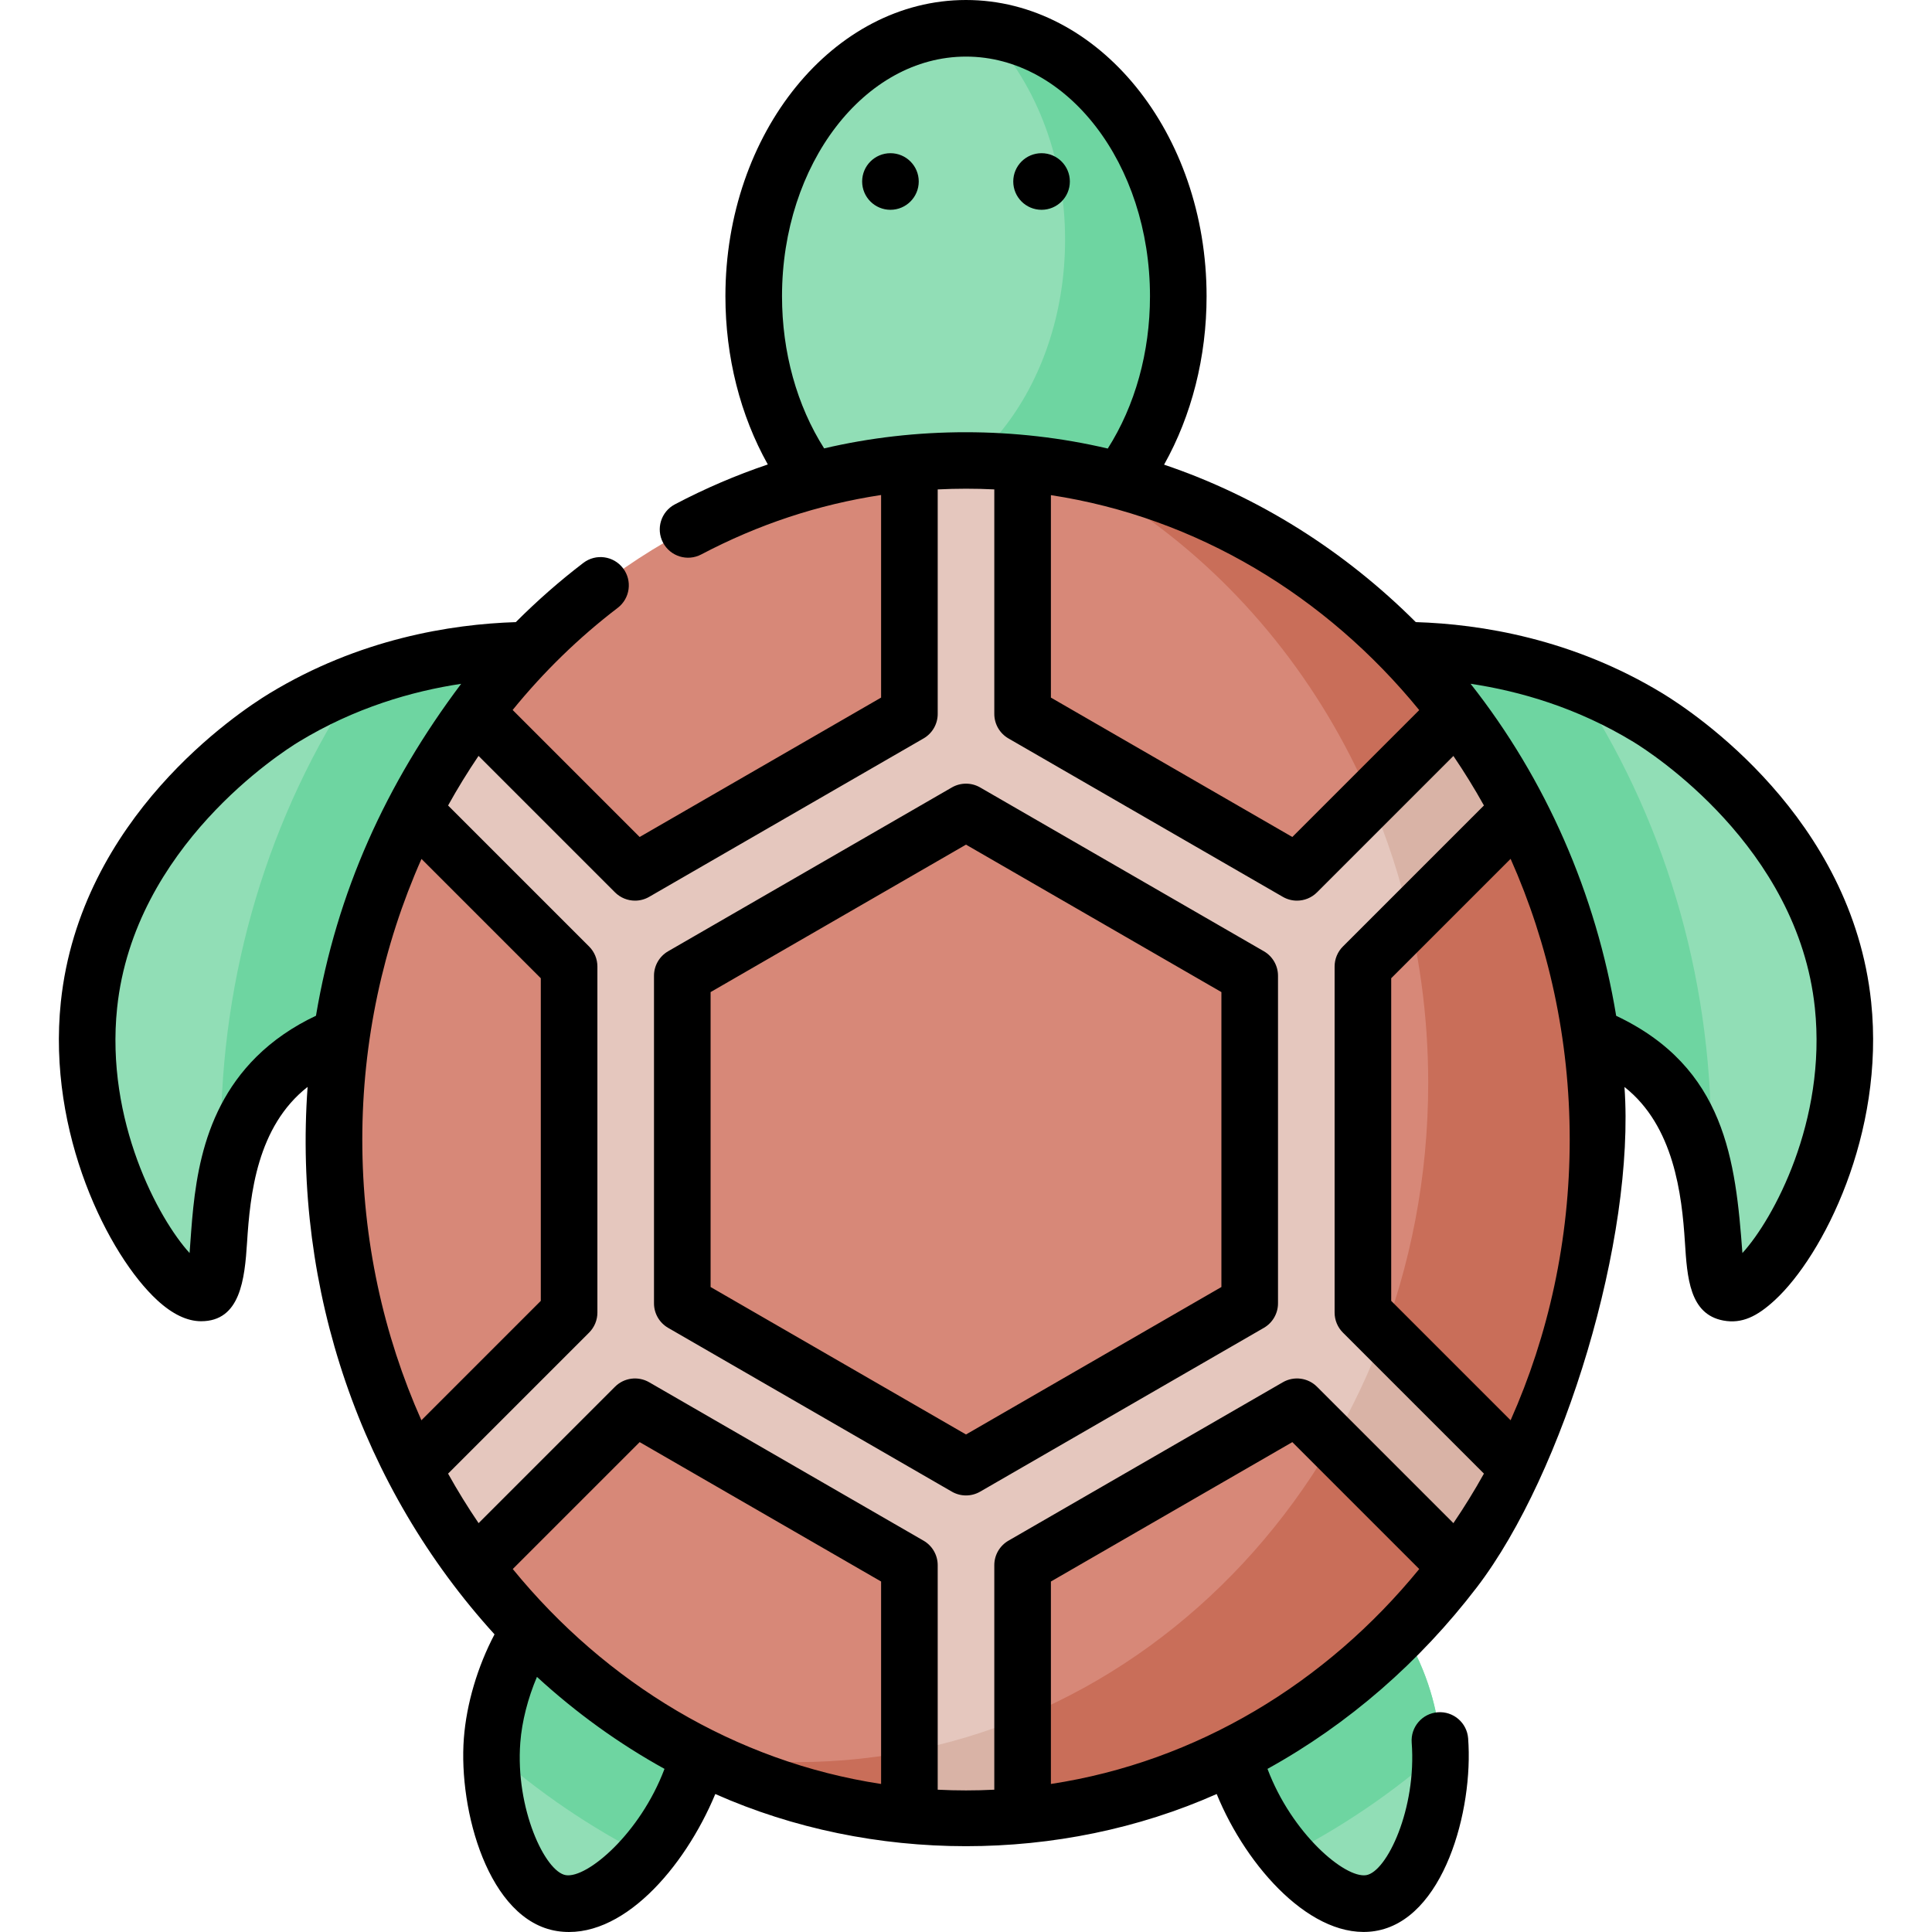
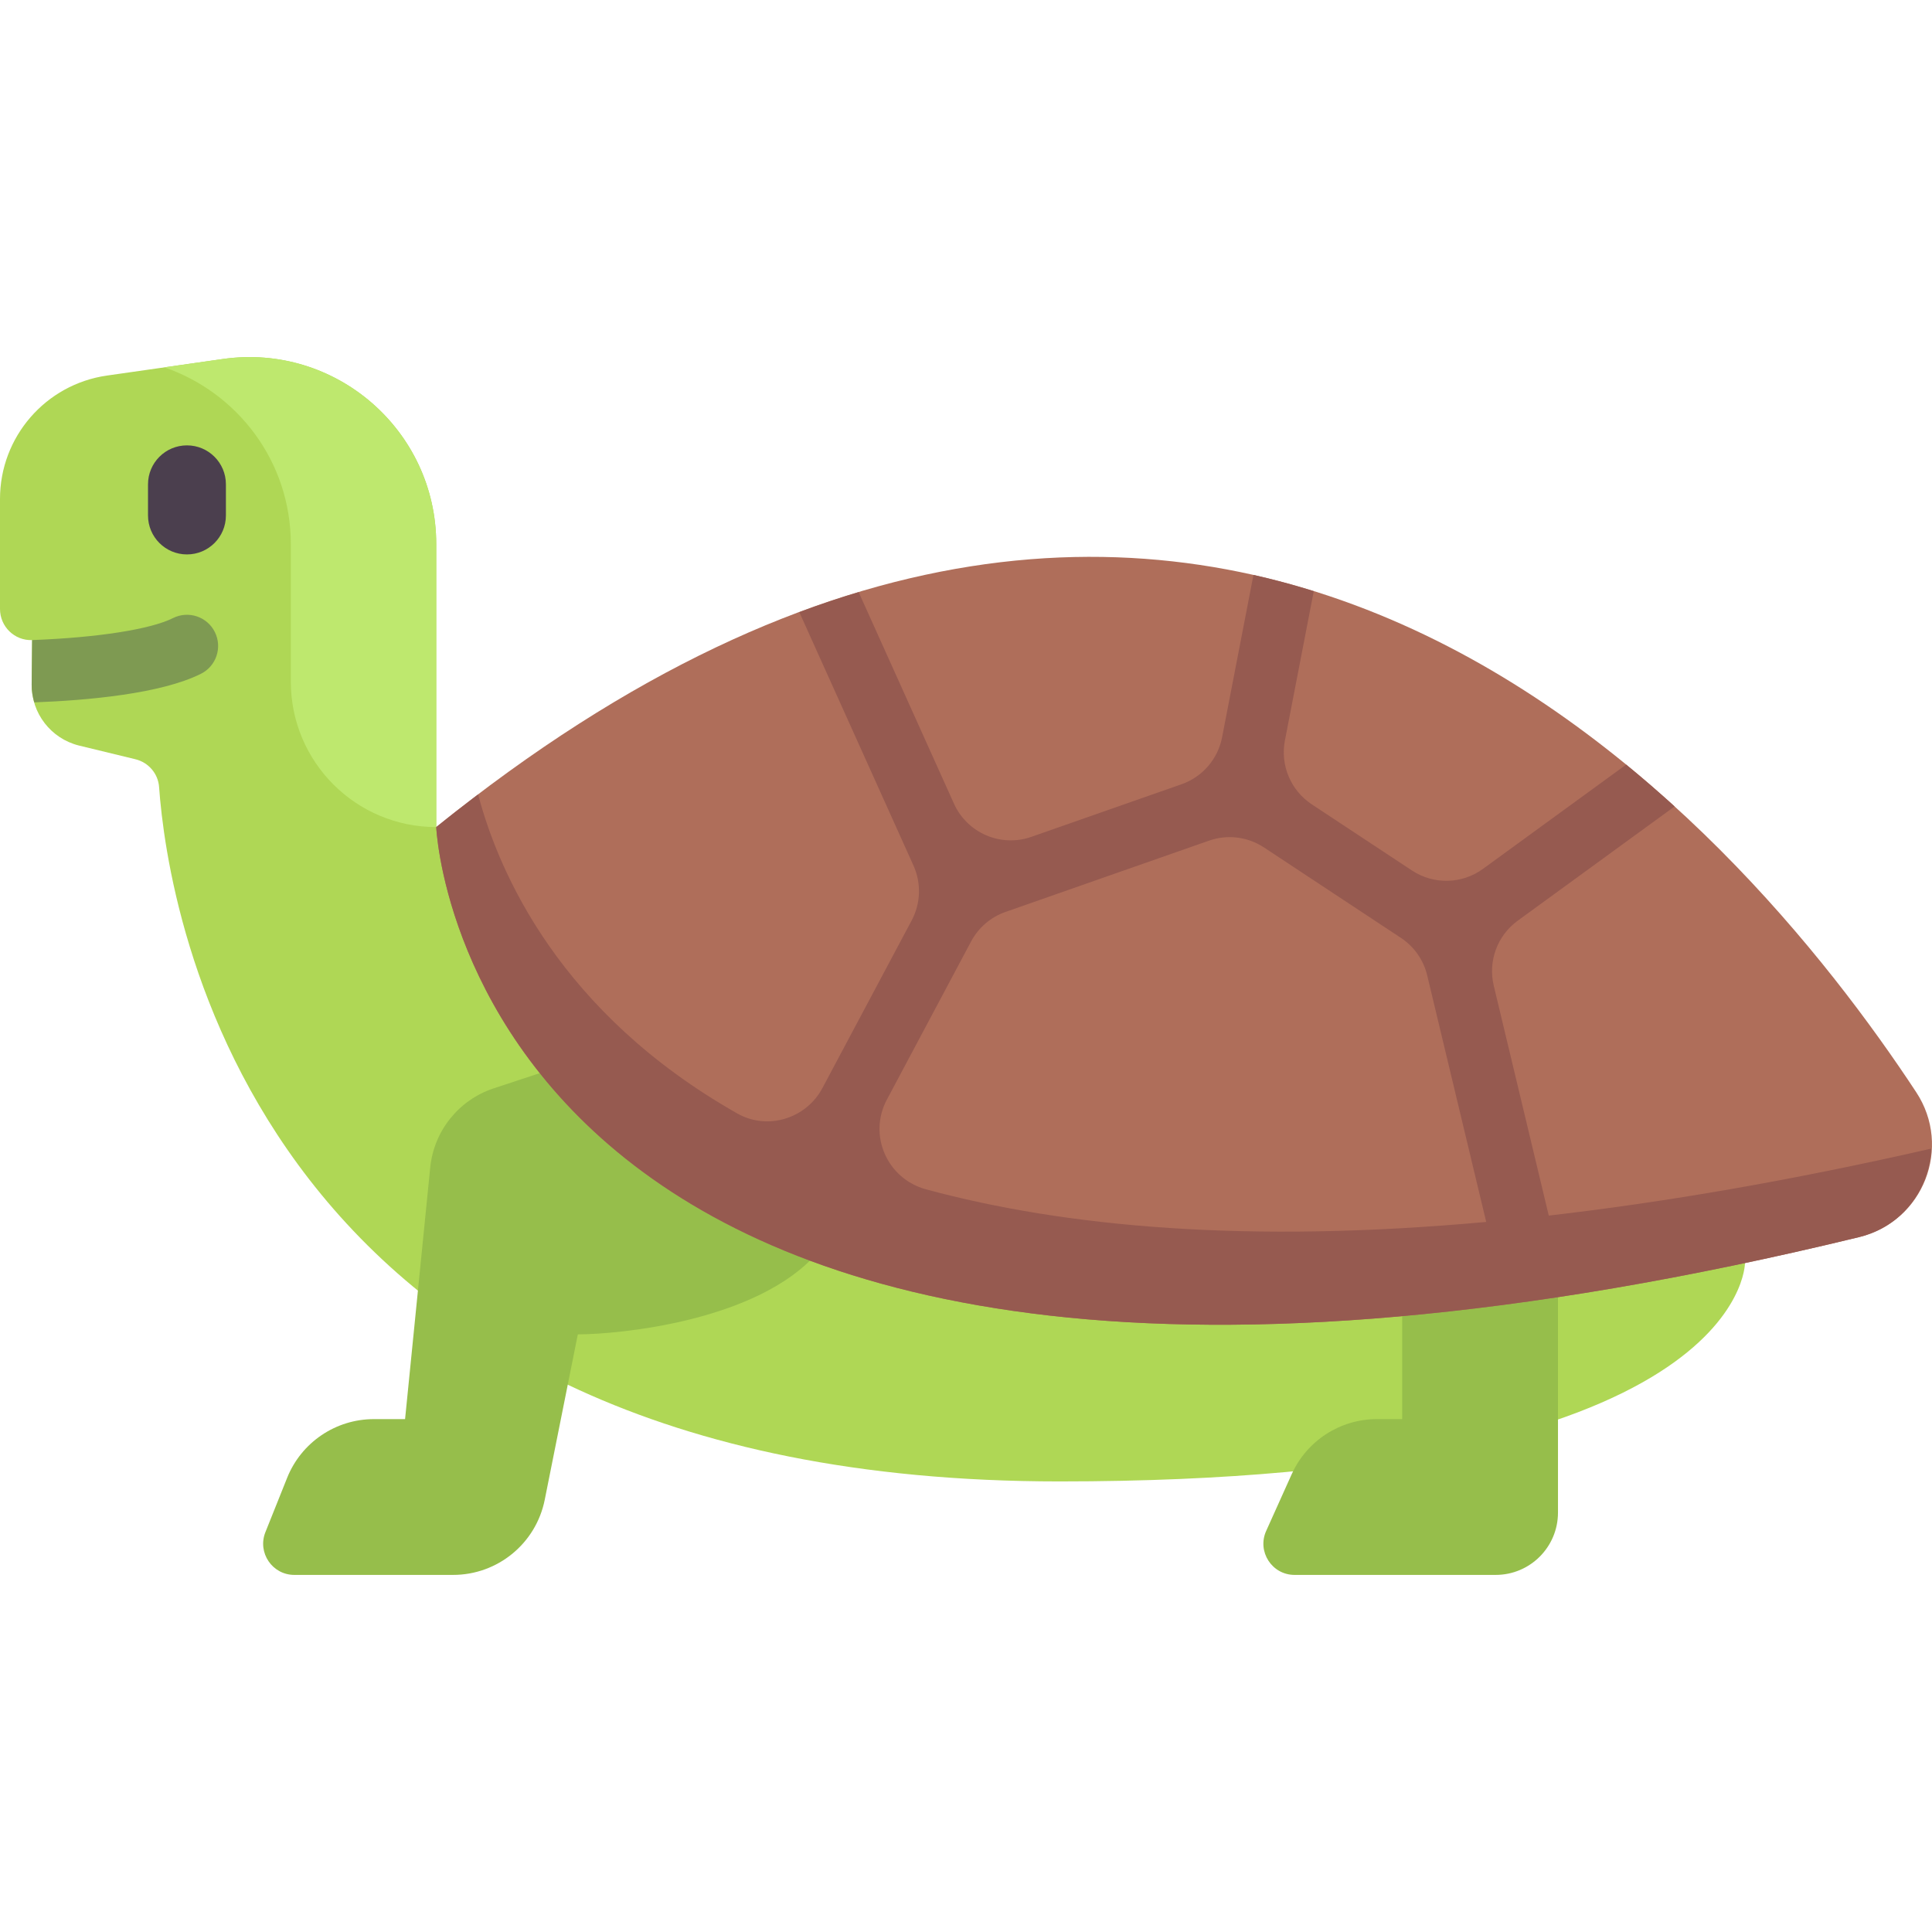
- <svg xmlns="http://www.w3.org/2000/svg" id="Capa_1" enable-background="new 0 0 512.026 512.026" height="512" viewBox="0 0 512.026 512.026" width="512">
+ <svg xmlns="http://www.w3.org/2000/svg" version="1.1" id="Capa_1" x="0px" y="0px" viewBox="0 0 512 512" style="enable-background:new 0 0 512 512;" xml:space="preserve">
+   <path style="fill:#AFD755;" d="M115.607,219.184v-74.996c0-30.151-26.705-53.312-56.553-49.048l-30.695,4.385  C12.087,101.85,0,115.786,0,132.224v29.152c0,4.675,3.841,8.428,8.513,8.256l-0.121,11.747c-0.079,7.641,5.096,14.339,12.509,16.192  l14.976,3.635c3.469,0.842,6.028,3.804,6.282,7.365c2.285,32.083,24.412,184.022,238.602,184.022  c181.668,0,181.668-57.803,181.668-57.803v-16.515L115.607,219.184z" />
  <g>
-     <g>
-       <g>
-         <ellipse cx="256.013" cy="78.513" fill="#91deb6" rx="56.257" ry="71.013" />
-         <path d="m260.853 7.779c13.039 13.005 21.417 33.129 21.417 55.734 0 39.22-25.187 71.013-56.257 71.013-1.632 0-3.244-.107-4.841-.279 9.583 9.558 21.679 15.279 34.841 15.279 31.07 0 56.257-31.794 56.257-71.013 0-37.159-22.615-67.633-51.417-70.734z" fill="#6ed5a1" />
-         <g>
-           <g fill="#91deb6">
-             <path d="m146.439 172.403c-11.574-.452-41.653-.175-71.196 17.806-4.892 2.977-46.749 29.346-51.657 76.122-4.267 40.664 21.364 77.952 30.338 76.273 8.31-1.555-2.448-35.62 19.302-57.19 15.097-14.972 38.931-17.057 55.856-16.677 5.786-32.111 11.571-64.222 17.357-96.334z" />
-             <path d="m365.587 172.403c11.574-.452 41.653-.175 71.196 17.806 4.892 2.977 46.749 29.346 51.657 76.122 4.267 40.664-21.364 77.952-30.338 76.273-8.31-1.555 2.448-35.62-19.302-57.19-15.097-14.972-38.931-17.057-55.856-16.677-5.786-32.111-11.572-64.222-17.357-96.334z" />
-           </g>
-           <path d="m94.76 180.68c-23.538 35.233-36.243 77.267-36.243 121.329 0 5.078.173 10.128.507 15.144 1.388-10.457 4.68-22.295 14.202-31.739 15.097-14.972 38.931-17.057 55.856-16.677 5.785-32.111 11.571-64.222 17.356-96.333-9.008-.352-29.227-.259-51.678 8.276z" fill="#6ed5a1" />
-           <path d="m365.587 172.403c5.785 32.111 11.571 64.222 17.356 96.333 16.925-.38 40.759 1.705 55.856 16.677 9.523 9.443 12.814 21.282 14.202 31.739.334-5.016.507-10.066.507-15.144 0-44.062-12.705-86.096-36.243-121.329-22.45-8.534-42.67-8.627-51.678-8.276z" fill="#6ed5a1" />
-           <g>
-             <path d="m327.022 441.156c-9.203 28.422 19.694 65.813 36.205 63.215 11.964-1.883 19.76-25.131 18.39-43.101-1.487-19.504-14.582-43.449-30.458-43.101-11.197.245-20.743 12.506-24.137 22.987z" fill="#91deb6" />
-             <path d="m381.617 461.27c-1.487-19.504-14.582-43.449-30.458-43.101-11.197.245-20.743 12.506-24.137 22.987-5.566 17.19 2.806 37.657 13.944 50.577 14.51-7.357 28.197-16.642 40.783-27.731-.024-.92-.064-1.834-.132-2.732z" fill="#6ed5a1" />
-             <path d="m185.004 441.156c9.203 28.422-19.694 65.813-36.205 63.215-11.964-1.883-19.76-25.131-18.39-43.101 1.487-19.504 14.582-43.449 30.458-43.101 11.197.245 20.743 12.506 24.137 22.987z" fill="#91deb6" />
-             <path d="m160.867 418.169c-15.876-.347-28.972 23.597-30.458 43.101-.068.898-.108 1.812-.131 2.733 12.586 11.088 26.272 20.374 40.783 27.731 11.138-12.92 19.51-33.387 13.944-50.577-3.395-10.482-12.941-22.743-24.138-22.988z" fill="#6ed5a1" />
-           </g>
-           <path d="m423.509 302.009c0 31.644-7.598 61.381-20.941 87.219-1.995 3.862-11.118 7.638-13.363 11.319-3.109 5.097.549 10.015-3.012 14.735-27.755 36.792-68.743 61.586-115.179 66.015-4.942.471-9.945-6.288-15.001-6.288s-10.06 6.759-15.001 6.288c-46.065-4.394-86.769-28.829-114.511-65.137-2.44-3.193-4.78-13.478-7.014-16.85-3.628-5.475-6.978-4.177-10.028-10.083-13.343-25.838-20.941-55.574-20.941-87.219 0-31.644 7.598-61.381 20.941-87.219 1.969-3.813 11.063-7.541 13.276-11.177 3.133-5.148-.495-10.113 3.098-14.876 27.755-36.792 68.743-61.586 115.179-66.015 4.942-.471 9.945 6.288 15.001 6.288s10.059-6.759 15.001-6.288c46.436 4.429 87.424 29.223 115.179 66.015 3.606 4.78-.012 9.762 3.13 14.928 2.202 3.62 11.285 7.331 13.245 11.125 13.342 25.839 20.941 55.575 20.941 87.22z" fill="#d78878" />
-           <path d="m282.701 124.293c56.638 28.869 95.808 90.873 95.808 162.716 0 99.411-74.991 180-167.496 180-9.084 0-17.996-.788-26.688-2.284 17.45 8.894 36.555 14.648 56.687 16.571 4.942.472 9.945-6.287 15.001-6.287s10.059 6.759 15.001 6.288c46.436-4.429 87.424-29.223 115.179-66.015 3.357-4.45-.479-9.076 2.477-13.863 2.443-3.957 11.745-8.023 13.898-12.191 13.343-25.838 20.941-55.575 20.941-87.219 0-31.645-7.599-61.381-20.944-87.218-2.812-5.444-12.879-3.715-16.183-8.794-2.286-3.513 2.315-13.935-.193-17.258-25.402-33.668-61.888-57.287-103.488-64.446z" fill="#c96e59" />
-           <path d="m402.557 389.222-41.356-41.356v-91.715l41.356-41.356c-4.756-9.21-10.241-17.923-16.374-26.052l-42.45 42.45-72.721-41.985v-66.473c-4.943-.472-9.943-.727-15-.727s-10.057.255-15 .727v66.473l-72.721 41.985-42.45-42.45c-6.132 8.129-11.617 16.842-16.374 26.052l41.356 41.356v91.715l-41.356 41.356c4.756 9.21 10.241 17.923 16.374 26.052l42.45-42.45 72.721 41.985v66.473c4.943.472 9.943.727 15 .727s10.057-.255 15-.727v-66.473l72.721-41.985 42.45 42.45c6.133-8.129 11.618-16.842 16.374-26.052zm-71.356-43.803-75.188 43.41-75.188-43.41v-86.82l75.188-43.41 75.188 43.41z" fill="#e5c7be" />
-           <g fill="#d9b3a6">
-             <path d="m366.741 353.405c-3.731 10.096-8.293 19.739-13.585 28.841l33.028 33.028c6.131-8.128 11.616-16.839 16.371-26.048.001-.001.002-.003.002-.004z" />
-             <path d="m271.013 455.102c-9.607 3.963-19.636 7.009-30 9.023v17.157c1.031-.026 12.548 1.642 30 0z" />
-             <path d="m363.198 211.729c4.371 10.187 7.879 20.889 10.43 31.995l28.929-28.929c-4.152-8.007-9.522-16.993-16.375-26.051z" />
-           </g>
-         </g>
-       </g>
-     </g>
-     <path d="m495.902 265.547c-5.134-48.903-46.896-76.671-55.22-81.744-23.871-14.527-48.278-18.398-65.466-18.93-18.845-18.818-41.56-33.235-66.707-41.726 7.311-13.033 11.263-28.529 11.263-44.637 0-43.291-28.603-78.51-63.76-78.51s-63.76 35.219-63.76 78.51c0 16.087 3.943 31.562 11.235 44.584-8.395 2.834-16.618 6.351-24.634 10.576-3.665 1.932-5.069 6.468-3.138 10.132 1.932 3.664 6.468 5.07 10.132 3.138 15.119-7.955 30.955-13.215 47.665-15.753v53.692l-63.987 36.943-33.663-33.663c8.187-10.061 17.501-19.167 27.84-27.056 3.293-2.513 3.926-7.219 1.413-10.512s-7.219-3.925-10.512-1.413c-6.33 4.83-12.295 10.088-17.901 15.699-17.181.544-41.538 4.431-65.363 18.929-8.32 5.07-50.082 32.838-55.216 81.743-3.655 34.894 12.725 67.212 25.524 79.016 4.033 3.719 7.944 5.593 11.653 5.593 10.394 0 11.551-11.091 12.181-20.961.802-12.571 2.614-30.608 16.042-41.141-3.893 53.856 14.222 106.288 49.538 145.084-4.467 8.46-7.435 18.394-8.128 27.56-1.453 19.063 6.508 48.223 24.702 51.079 16.984 2.667 33.775-16.689 41.936-36.321 20.736 9.208 43.571 13.822 66.415 13.827s45.696-4.599 66.466-13.827c7.964 19.51 25.467 38.908 41.933 36.322 18.197-2.857 26.158-32.017 24.705-51.08-.315-4.13-3.914-7.222-8.049-6.908-4.13.315-7.223 3.919-6.908 8.049 1.333 17.486-6.583 34.259-12.079 35.122-5.654.865-19.695-11.042-26.138-28.169 21.46-11.851 40.349-28.32 55.522-48.171 23.099-30.221 41.944-92.502 39.086-132.546 13.115 10.307 15.217 28.564 16.018 41.121.599 9.393 1.219 19.104 10.178 20.775 4.922.918 8.964-1.08 13.657-5.407 12.8-11.805 29.18-44.124 25.525-79.019zm-119.772-77.356-33.63 33.63-63.987-36.943v-53.655c38.683 5.896 72.961 26.758 97.617 56.968zm-157.715-69.355c-7.22-11.36-11.162-25.482-11.162-40.327 0-35.02 21.874-63.51 48.76-63.51s48.76 28.49 48.76 63.51c0 14.863-3.952 29-11.188 40.367-24.454-5.763-50.802-5.756-75.17-.04zm-150.474 161.249c-16.039 15.913-16.582 37.345-17.695 52.002-8.196-8.963-22.342-35.022-19.205-64.974 4.49-42.765 43.653-67.787 48.1-70.497 14.883-9.057 30.056-13.431 43.08-15.391-19.943 26.542-32.957 55.153-38.48 87.968-6.075 2.868-11.384 6.511-15.8 10.892zm28.076 21.924c0-26.071 5.51-51.439 15.686-74.373l31.622 31.622v85.502l-31.646 31.646c-10.035-22.538-15.662-47.772-15.662-74.397zm53.949 194.952c-5.492-.862-13.409-17.635-12.075-35.126.426-5.629 2.025-11.8 4.413-17.424 10.304 9.46 21.64 17.664 33.804 24.382-6.447 17.131-20.503 29.055-26.142 28.168zm83.547-24.166c-38.684-5.896-72.961-26.758-97.617-56.968l33.63-33.63 63.987 36.942zm45 0v-53.655l63.987-36.942 33.63 33.63c-24.656 30.209-58.934 51.071-97.617 56.967zm106.673-69.125-36.149-36.149c-2.4-2.399-6.113-2.888-9.053-1.191l-72.721 41.985c-2.32 1.34-3.75 3.815-3.75 6.495v59.504c-4.968.252-10.032.251-15 0v-59.504c0-2.68-1.43-5.155-3.75-6.495l-72.721-41.985c-2.94-1.697-6.654-1.208-9.053 1.191l-36.149 36.149c-2.874-4.233-5.576-8.61-8.089-13.123l37.377-37.377c1.407-1.407 2.197-3.314 2.197-5.304v-91.715c0-1.989-.79-3.897-2.197-5.303l-37.375-37.375c2.5-4.507 5.195-8.891 8.07-13.143l36.166 36.166c1.445 1.445 3.365 2.197 5.306 2.197 1.284 0 2.577-.329 3.748-1.005l72.721-41.985c2.32-1.34 3.75-3.815 3.75-6.495v-59.5c4.968-.247 10.032-.255 15-.004v59.504c0 2.68 1.43 5.155 3.75 6.495l72.721 41.985c1.17.676 2.463 1.005 3.748 1.005 1.941 0 3.861-.752 5.306-2.197l36.149-36.149c2.874 4.234 5.576 8.61 8.089 13.123l-37.377 37.377c-1.407 1.406-2.197 3.314-2.197 5.303v91.715c0 1.989.79 3.896 2.197 5.304l37.377 37.377c-2.515 4.514-5.217 8.89-8.091 13.124zm15.162-27.265-31.646-31.646v-85.502l31.646-31.646c10.034 22.538 15.662 47.772 15.662 74.397-.001 26.626-5.628 51.86-15.662 74.397zm61.431-44.318c-1.806-24.412-4.47-49.175-33.454-62.875-5.341-32.33-18.621-62.669-38.586-87.997 13.037 1.956 28.235 6.329 43.14 15.399 4.451 2.712 43.614 27.733 48.104 70.497 3.138 29.952-11.007 56.013-19.204 64.976zm-126.828-79.983-75.188-43.41c-2.32-1.34-5.18-1.34-7.5 0l-75.188 43.41c-2.32 1.34-3.75 3.815-3.75 6.495v86.82c0 2.68 1.43 5.155 3.75 6.495l75.188 43.41c2.32 1.34 5.18 1.34 7.5 0l75.188-43.41c2.32-1.34 3.75-3.815 3.75-6.495v-86.82c0-2.68-1.429-5.156-3.75-6.495zm-11.25 88.985-67.688 39.08-67.688-39.08v-78.16l67.688-39.08 67.688 39.08zm-47.664-285.488c4.142 0 7.5-3.358 7.5-7.5s-3.358-7.5-7.5-7.5-7.5 3.358-7.5 7.5 3.357 7.5 7.5 7.5zm-40.048-15c-4.142 0-7.5 3.358-7.5 7.5s3.358 7.5 7.5 7.5 7.5-3.358 7.5-7.5-3.358-7.5-7.5-7.5z" />
+     <path style="fill:#96BE4B;" d="M216.591,332.038l-67.781-49.546l-17.983,5.937c-9.253,3.055-15.84,11.271-16.809,20.966   l-6.669,66.684h-8.257c-10.13,0-19.239,6.167-23.001,15.572l-5.757,14.391c-2.17,5.424,1.825,11.325,7.667,11.325h42.07   c11.809,0,21.976-8.335,24.291-19.914l8.767-43.835C164.336,353.608,200.83,350.051,216.591,332.038z" />
+     <path style="fill:#96BE4B;" d="M371.594,334.791v41.288h-6.691c-9.748,0-18.591,5.717-22.591,14.607l-6.766,15.035   c-2.459,5.464,1.538,11.646,7.53,11.646h53.29c9.121,0,16.515-7.394,16.515-16.515v-66.061H371.594z" />
  </g>
+   <path style="fill:#4B3F4E;" d="M49.546,146.929c-5.701,0-10.322-4.621-10.322-10.322v-8.258c0-5.701,4.621-10.322,10.322-10.322  s10.322,4.621,10.322,10.322v8.258C59.868,142.309,55.247,146.929,49.546,146.929z" />
+   <path style="fill:#7E9A52;" d="M9.087,186.137c14.375-0.544,33.602-2.301,44.152-7.568c4.08-2.036,5.734-6.996,3.693-11.076  c-2.032-4.084-7.008-5.738-11.08-3.697c-5.999,2.995-19.957,5.174-37.361,5.833c0.008-0.001,0.014,0.004,0.022,0.004L8.392,181.38  C8.375,183.027,8.646,184.616,9.087,186.137z" />
+   <path style="fill:#BEE86E;" d="M59.054,95.14l-15.492,2.213c19.274,6.624,33.508,24.841,33.508,46.835v36.46  c0,21.283,17.253,38.536,38.536,38.536l0,0v-74.996C115.607,114.037,88.902,90.876,59.054,95.14z" />
+   <path style="fill:#AF6E5A;" d="M115.607,219.184c0,0,8.258,198.183,377.015,108.679c17.211-4.178,24.74-23.907,15.203-38.405  C461.179,218.544,321.545,53.019,115.607,219.184z" />
+   <path style="fill:#965A50;" d="M410.442,322.145L395.857,261.2c-1.552-6.486,0.949-13.268,6.339-17.194l41.59-30.288  c-4.131-3.759-8.413-7.463-12.841-11.086l-37.937,27.628c-5.57,4.057-13.073,4.228-18.824,0.431l-26.554-17.536  c-5.574-3.681-8.381-10.356-7.114-16.914l7.645-39.574c-5.226-1.628-10.546-3.084-15.982-4.304l-8.31,43.02  c-1.115,5.77-5.211,10.512-10.757,12.455l-39.789,13.934c-8.087,2.832-16.997-0.991-20.516-8.803l-25.251-56.048  c-5.184,1.553-10.428,3.319-15.732,5.3l30.258,67.16c2.1,4.661,1.923,10.033-0.48,14.545l-23.651,44.422  c-4.32,8.115-14.547,11.277-22.545,6.744c-46.972-26.621-63.194-63.7-68.704-84.564c-3.679,2.789-7.373,5.653-11.096,8.656  c0,0,8.258,198.183,377.015,108.678c11.666-2.832,18.715-12.823,19.185-23.473C474.519,312.915,440.91,318.635,410.442,322.145z   M235.027,291.421l22.323-41.925c1.949-3.661,5.204-6.454,9.118-7.825l53.94-18.894c4.869-1.706,10.255-1.038,14.561,1.805  l36.295,23.968c3.497,2.309,5.985,5.862,6.961,9.938l15.636,65.335c-63.033,5.765-111.394,1.398-148.444-8.634  C235.108,312.399,230.008,300.848,235.027,291.421z" />
+   <g>
+ </g>
+   <g>
+ </g>
+   <g>
+ </g>
+   <g>
+ </g>
+   <g>
+ </g>
+   <g>
+ </g>
+   <g>
+ </g>
+   <g>
+ </g>
+   <g>
+ </g>
+   <g>
+ </g>
+   <g>
+ </g>
+   <g>
+ </g>
+   <g>
+ </g>
+   <g>
+ </g>
+   <g>
+ </g>
</svg>
